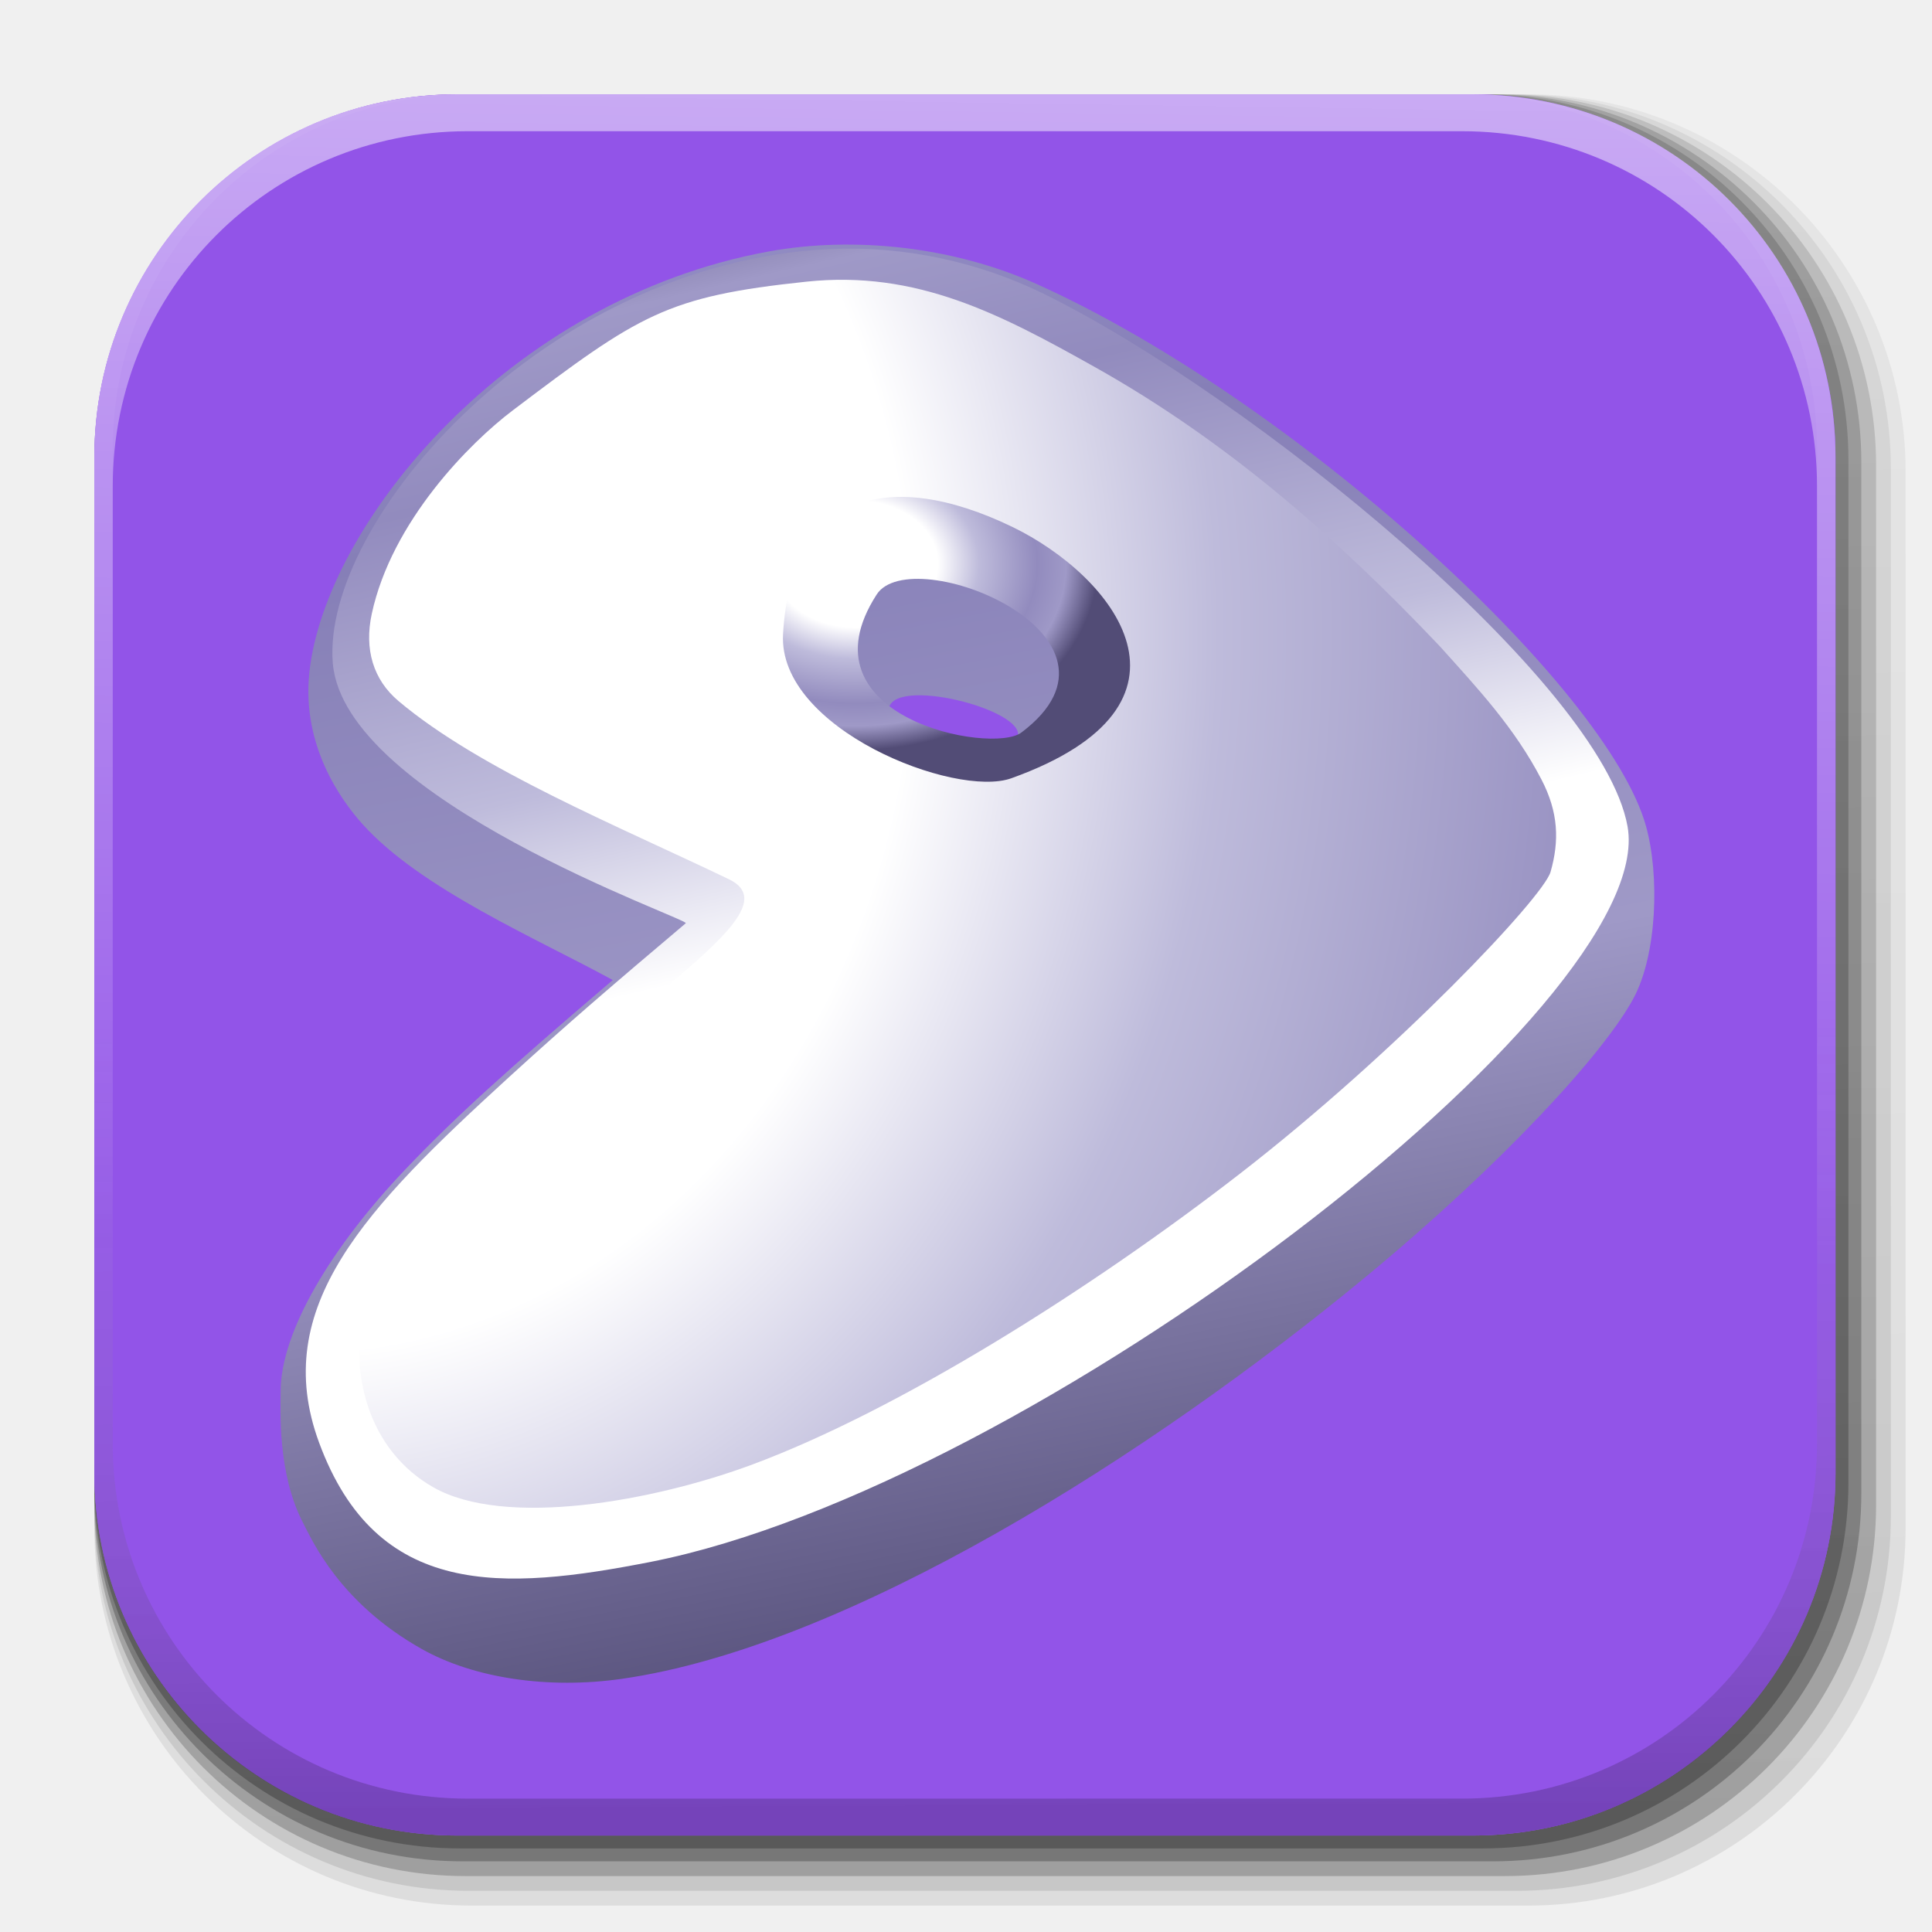
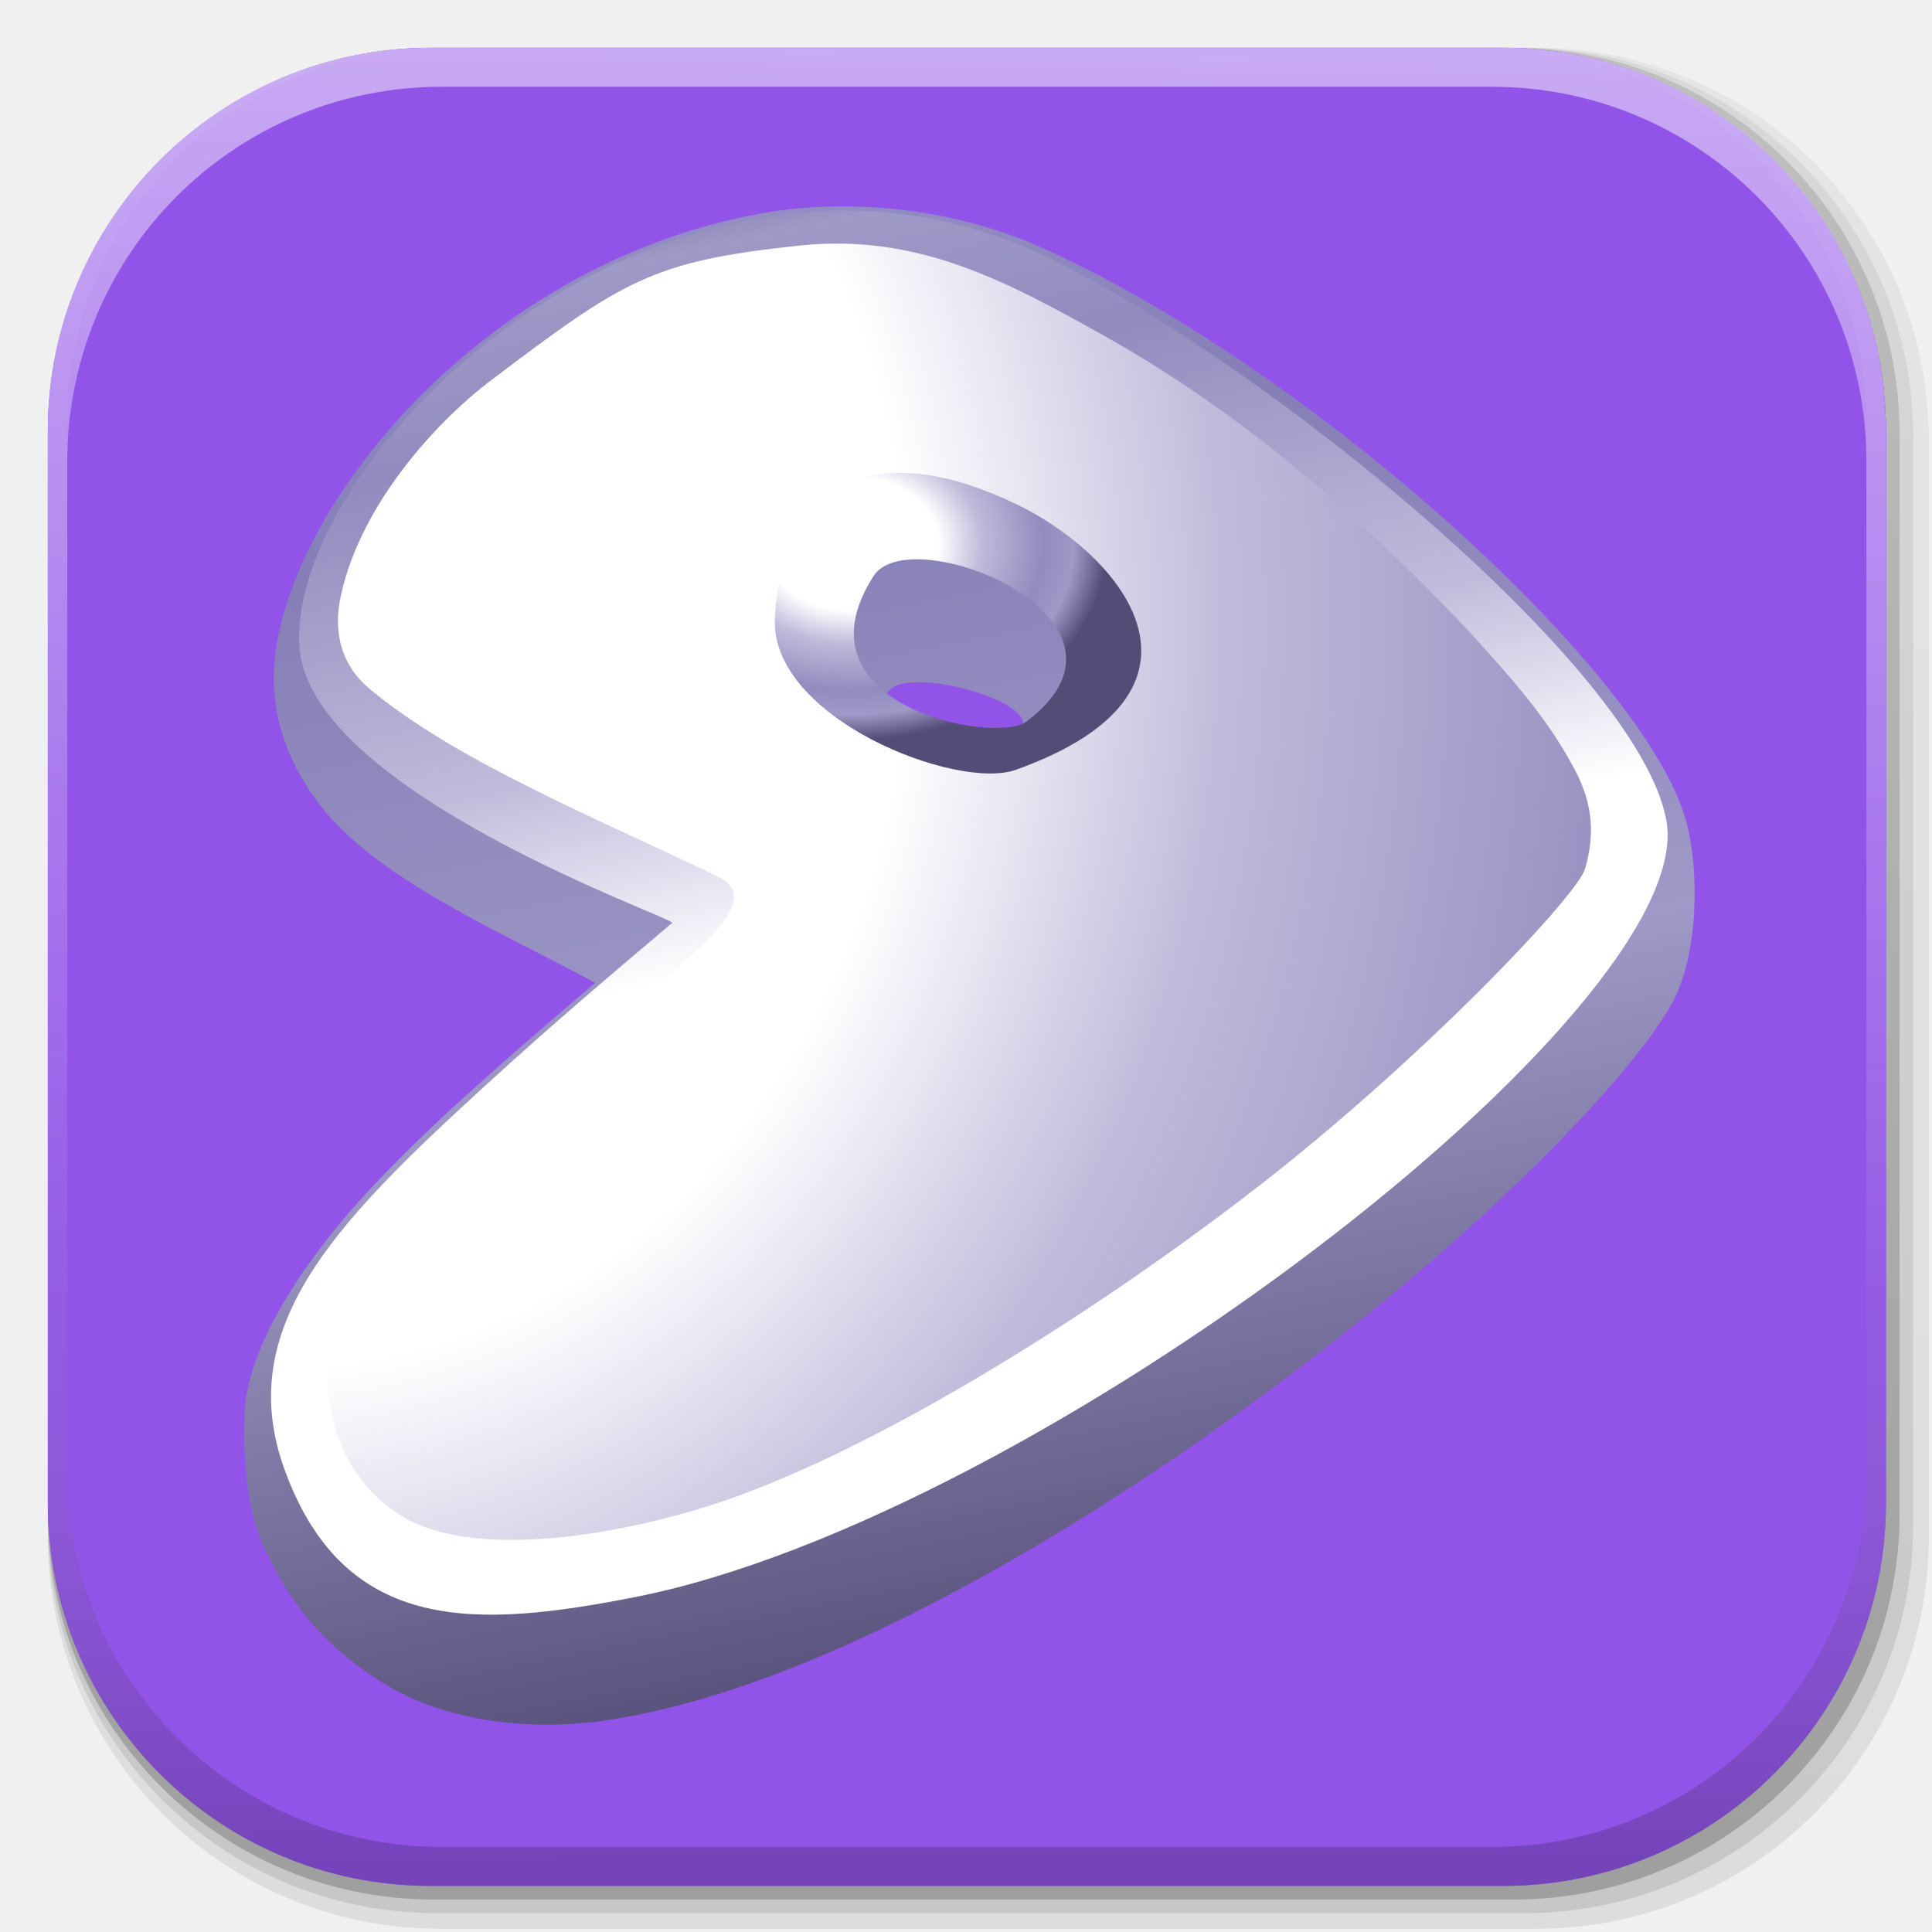
- <svg xmlns="http://www.w3.org/2000/svg" xmlns:xlink="http://www.w3.org/1999/xlink" width="512" height="512" version="1.1">
-   <defs>
-     <linearGradient id="linearGradient4084" x1="993.44" x2="988.79" y1="51.512" y2="363.74" gradientTransform="translate(778.6 -360.56)" gradientUnits="userSpaceOnUse">
-       <stop stop-color="#fff" offset="0" />
-       <stop stop-color="#fff" stop-opacity="0" offset="1" />
+ <svg xmlns="http://www.w3.org/2000/svg" xmlns:xlink="http://www.w3.org/1999/xlink" id="svg245" width="485" height="485" version="1.1" viewBox="0 0 485 485">
+   <defs id="defs204">
+     <linearGradient id="linearGradient4084" x1="993.44" x2="988.79" y1="51.512" y2="363.74" gradientTransform="matrix(.9776 0 0 .9776 -731.27 -24.017)" gradientUnits="userSpaceOnUse">
+       <stop id="stop132" stop-color="#fff" offset="0" />
+       <stop id="stop134" stop-color="#fff" stop-opacity="0" offset="1" />
    </linearGradient>
-     <linearGradient id="linearGradient4086" x1="1764.6" x2="1763.7" y1="155.6" y2="-55.941" gradientUnits="userSpaceOnUse">
-       <stop offset="0" />
-       <stop stop-color="#fff" stop-opacity=".2" offset="1" />
+     <linearGradient id="linearGradient4086" x1="1764.6" x2="1763.7" y1="155.6" y2="-55.941" gradientTransform="matrix(.9776 0 0 .9776 -1492.4 328.47)" gradientUnits="userSpaceOnUse">
+       <stop id="stop137" offset="0" />
+       <stop id="stop139" stop-color="#fff" stop-opacity=".2" offset="1" />
    </linearGradient>
-     <linearGradient id="linearGradient4114-2" x1="1012.5" x2="1006.8" y1="484.42" y2="20.626" gradientTransform="matrix(1.0318 0 0 1.0318 -842.85 .56072)" gradientUnits="userSpaceOnUse" xlink:href="#ButtonShadow-0-1-1-5" />
    <linearGradient id="ButtonShadow-0-1-1-5" x1="45.448" x2="45.448" y1="92.54" y2="7.016" gradientTransform="matrix(1.0059 0 0 .99417 100 0)" gradientUnits="userSpaceOnUse">
-       <stop offset="0" />
-       <stop stop-opacity=".588" offset="1" />
+       <stop id="stop143" offset="0" />
+       <stop id="stop145" stop-opacity=".588" offset="1" />
    </linearGradient>
-     <linearGradient id="linearGradient4112-2" x1="1012.5" x2="1006.8" y1="484.42" y2="20.626" gradientTransform="matrix(1.0403 0 0 1.0403 -849.94 .40106)" gradientUnits="userSpaceOnUse" xlink:href="#ButtonShadow-0-1-1-5" />
-     <linearGradient id="linearGradient4110-6" x1="1012.5" x2="1006.8" y1="484.42" y2="20.626" gradientTransform="matrix(1.0233 0 0 1.0233 -835.76 .72038)" gradientUnits="userSpaceOnUse" xlink:href="#ButtonShadow-0-1-1-5" />
-     <linearGradient id="linearGradient4116-6" x1="1012.5" x2="1006.8" y1="484.42" y2="20.626" gradientTransform="matrix(1.0148 0 0 1.0148 -828.68 .88004)" gradientUnits="userSpaceOnUse" xlink:href="#ButtonShadow-0-1-1-5" />
-     <linearGradient id="linearGradient3433" x1="1012.5" x2="1006.8" y1="484.42" y2="20.626" gradientTransform="matrix(1.0074 0 0 1.0074 -822.47 1.0197)" gradientUnits="userSpaceOnUse" xlink:href="#ButtonShadow-0-1-1-5" />
-     <linearGradient id="_Linear1" x2="1" gradientTransform="matrix(244.69 1281.6 -1281.6 244.69 -44.692 -886.62)" gradientUnits="userSpaceOnUse">
-       <stop stop-color="#fff" offset="0" />
-       <stop stop-color="#fff" offset=".34" />
-       <stop stop-color="#bebdf3" offset=".51" />
-       <stop stop-color="#867fb7" offset=".75" />
-       <stop stop-color="#9f99c7" offset=".87" />
-       <stop stop-color="#524c76" offset="1" />
+     <linearGradient id="linearGradient4110-6" x1="1012.5" x2="1006.8" y1="484.42" y2="20.626" gradientTransform="matrix(1.0004,0,0,1.0004,-811.59,6.1523)" gradientUnits="userSpaceOnUse" xlink:href="#ButtonShadow-0-1-1-5" />
+     <linearGradient id="linearGradient4116-6" x1="1012.5" x2="1006.8" y1="484.42" y2="20.626" gradientTransform="matrix(.99207 0 0 .99207 -804.67 6.3084)" gradientUnits="userSpaceOnUse" xlink:href="#ButtonShadow-0-1-1-5" />
+     <linearGradient id="linearGradient3433" x1="1012.5" x2="1006.8" y1="484.42" y2="20.626" gradientTransform="matrix(.98483 0 0 .98483 -798.6 6.445)" gradientUnits="userSpaceOnUse" xlink:href="#ButtonShadow-0-1-1-5" />
+     <linearGradient id="_Linear1" x2="1" gradientTransform="matrix(239.21,1252.9,-1252.9,239.21,17.16,-806.9)" gradientUnits="userSpaceOnUse">
+       <stop id="stop152" stop-color="#fff" offset="0" />
+       <stop id="stop154" stop-color="#fff" offset=".34" />
+       <stop id="stop156" stop-color="#bebdf3" offset=".51" />
+       <stop id="stop158" stop-color="#867fb7" offset=".75" />
+       <stop id="stop160" stop-color="#9f99c7" offset=".87" />
+       <stop id="stop162" stop-color="#524c76" offset="1" />
    </linearGradient>
-     <linearGradient id="_Linear2" x2="1" gradientTransform="matrix(-73.91 -331.39 331.39 -73.91 256.32 293.13)" gradientUnits="userSpaceOnUse">
-       <stop stop-color="#fff" offset="0" />
-       <stop stop-color="#fff" offset=".34" />
-       <stop stop-color="#bebbdb" offset=".51" />
-       <stop stop-color="#928bbe" offset=".75" />
-       <stop stop-color="#9f99c7" offset=".87" />
-       <stop stop-color="#524c76" offset="1" />
+     <linearGradient id="_Linear2" x2="1" gradientTransform="matrix(-72.254,-323.97,323.97,-72.254,311.43,346.42)" gradientUnits="userSpaceOnUse">
+       <stop id="stop165" stop-color="#fff" offset="0" />
+       <stop id="stop167" stop-color="#fff" offset=".34" />
+       <stop id="stop169" stop-color="#bebbdb" offset=".51" />
+       <stop id="stop171" stop-color="#928bbe" offset=".75" />
+       <stop id="stop173" stop-color="#9f99c7" offset=".87" />
+       <stop id="stop175" stop-color="#524c76" offset="1" />
    </linearGradient>
-     <radialGradient id="_Radial3" cx="0" cy="0" r="1" gradientTransform="matrix(65.776 0 0 50.415 169.62 91.661)" gradientUnits="userSpaceOnUse">
-       <stop stop-color="#fff" offset="0" />
-       <stop stop-color="#fff" offset=".34" />
-       <stop stop-color="#bebbdb" offset=".51" />
-       <stop stop-color="#928bbe" offset=".75" />
-       <stop stop-color="#9f99c7" offset=".87" />
-       <stop stop-color="#524c76" offset="1" />
+     <radialGradient id="_Radial3" cx="0" cy="0" r="1" gradientTransform="matrix(64.303,0,0,49.286,226.67,149.47)" gradientUnits="userSpaceOnUse">
+       <stop id="stop178" stop-color="#fff" offset="0" />
+       <stop id="stop180" stop-color="#fff" offset=".34" />
+       <stop id="stop182" stop-color="#bebbdb" offset=".51" />
+       <stop id="stop184" stop-color="#928bbe" offset=".75" />
+       <stop id="stop186" stop-color="#9f99c7" offset=".87" />
+       <stop id="stop188" stop-color="#524c76" offset="1" />
    </radialGradient>
-     <radialGradient id="_Radial4" cx="0" cy="0" r="1" gradientTransform="matrix(-9.0171 572.14 -487.96 -7.683 19.969 107.8)" gradientUnits="userSpaceOnUse">
-       <stop stop-color="#fff" offset="0" />
-       <stop stop-color="#fff" offset=".34" />
-       <stop stop-color="#bebbdb" offset=".51" />
-       <stop stop-color="#928bbe" offset=".75" />
-       <stop stop-color="#9f99c7" offset=".87" />
-       <stop stop-color="#524c76" offset="1" />
+     <radialGradient id="_Radial4" cx="0" cy="0" r="1" gradientTransform="matrix(-8.8151,559.32,-477.03,-7.5109,80.372,165.25)" gradientUnits="userSpaceOnUse">
+       <stop id="stop191" stop-color="#fff" offset="0" />
+       <stop id="stop193" stop-color="#fff" offset=".34" />
+       <stop id="stop195" stop-color="#bebbdb" offset=".51" />
+       <stop id="stop197" stop-color="#928bbe" offset=".75" />
+       <stop id="stop199" stop-color="#9f99c7" offset=".87" />
+       <stop id="stop201" stop-color="#524c76" offset="1" />
    </radialGradient>
  </defs>
-   <path d="m256.16 176.03c-12.052 0-23.469 2.694-33.719 7.469-6.929 8.56-4.918 15.411-12.969 7.594-20.144 14.52-33.281 38.178-33.281 64.906 0 26.773 13.204 50.455 33.406 64.969 9.946 1.005 9.438-0.996 12.969 7.594 10.219 4.742 21.586 7.406 33.594 7.406 41.785 0 76.084-32.048 79.656-72.906 0 0-1.466-1.496-0.094-15.031-4.009-40.411-38.097-72-79.563-72z" color="#000000" display="none" fill="#fff" />
-   <g transform="matrix(.9776 0 0 .9776 5.4481 5.4481)">
-     <g>
-       <rect x="20" y="20" width="487" height="487" ry="101.46" color="#000000" fill="url(#linearGradient4114-2)" opacity=".1" />
-       <rect x="20" y="20" width="491" height="491" ry="102.29" color="#000000" fill="url(#linearGradient4112-2)" opacity=".08" />
-       <rect x="20" y="20" width="483" height="483" ry="100.63" color="#000000" fill="url(#linearGradient4110-6)" opacity=".2" />
-       <rect x="20" y="20" width="479" height="479" ry="99.792" color="#000000" fill="url(#linearGradient4116-6)" opacity=".25" />
-       <rect x="20" y="20" width="475.5" height="475.5" ry="99.062" color="#000000" fill="url(#linearGradient3433)" opacity=".25" />
-       <g transform="matrix(1.0926 0 0 1.0926 -23.696 -23.704)" fill="#9254e8" stroke-width="1">
-         <rect x="39.997" y="40" width="432" height="432" ry="90" color="#000000" />
-         <rect x="39.997" y="40" width="432" height="432" ry="90" color="#000000" />
-       </g>
-     </g>
-     <g transform="translate(-1532.2 330.42)">
-       <path d="m1650.5-310.42c-54.477 0-98.312 43.836-98.312 98.312v275.34c0 54.477 43.836 98.344 98.312 98.344h2.938c-53.322 0-96.25-42.928-96.25-96.25v-269.5c0-53.322 42.928-96.25 96.25-96.25h269.5c53.322 0 96.25 42.928 96.25 96.25v269.5c0 53.323-42.928 96.25-96.25 96.25h2.906c54.477 0 98.344-43.867 98.344-98.344v-275.34c0-54.477-43.867-98.312-98.344-98.312z" color="#000000" fill="url(#linearGradient4084)" opacity=".5" />
-       <path d="m1650.5 161.58c-54.477 0-98.312-43.836-98.312-98.313v-275.34c0-54.477 43.836-98.344 98.312-98.344h2.938c-53.322 0-96.25 42.928-96.25 96.25v269.5c0 53.323 42.928 96.25 96.25 96.25h269.5c53.322 0 96.25-42.928 96.25-96.25v-269.5c0-53.322-42.928-96.25-96.25-96.25h2.906c54.477 0 98.344 43.867 98.344 98.344v275.34c0 54.477-43.867 98.313-98.344 98.313z" color="#000000" fill="url(#linearGradient4086)" opacity=".2" />
-     </g>
-     <g transform="translate(56.672 55.659)" clip-rule="evenodd" fill-rule="evenodd" stroke-linejoin="round" stroke-miterlimit="1.414">
-       <path d="m13.83 315.95c0.043-16.447 14.024-39.408 33.889-60.268 13.276-13.941 26.759-26.178 56.15-51.238-20.33-11.156-51.95-24.615-67.815-42.242-5.87-6.522-16.511-21.298-14.447-41.039 4.206-40.236 53.869-101.3 124.46-114.21 23.488-4.296 50.455-1.195 72.65 8.783 69.629 31.304 154.78 109.07 165.26 147.05 3.688 13.366 2.979 34.671-3.379 46.545-7.879 14.716-35.156 44.606-72.475 75.449-58.556 48.394-140.61 100.36-201.88 109.1-19.798 2.826-40.024-0.121-54.218-8.13-22.209-12.532-29.581-29.262-32.172-34.277-6.891-13.334-6.036-30.228-6.021-35.525zm164.8-184.78c0.756-9.325 37.321-0.042 35.011 7.343-2.437 7.791-35.879 3.354-35.011-7.343z" fill="url(#_Linear1)" />
-       <g id="mid">
-         <path d="m123.66 189.04c-19.242 16.246-32.036 27.2-48.075 41.86-38.626 35.304-64.871 62.176-51.34 98.909 15.609 42.374 49.824 40.226 89.947 32.35 103.42-20.398 273.43-151.1 264.76-199.37-7.012-39.061-101.99-116.72-158.23-144.36-17.569-8.634-37.816-13.099-58.124-12.143-77.327 3.65-137.72 74.052-134.63 112.2 3.001 37.11 96.795 69.446 95.688 70.553zm-11.607-129.55c-23.268 25.888-8.392 75.974 30.195 103.27 45.152 31.945 118.27 37.729 132.82 13.093 27.14-45.952-2.493-94.54-46.727-116.21-43.711-21.418-101.78-16.29-116.29-0.153z" fill="url(#_Linear2)" />
-         <path d="m191.4 161.67c32.666 4.541 60.822-8.541 65.225-40.798 3.354-24.571-34.25-51.417-56.859-57.608-18.88-5.171-59.869 1.478-62.633 37.186-2.872 37.121 35.22 58.573 54.267 61.22zm-15.996-61.739c-21.468 33.258 31.169 43.483 39.228 37.418 34.744-26.149-29.77-52.07-39.228-37.418z" fill="url(#_Radial3)" />
-       </g>
-       <path d="m156.37 15.122c-37.974 4.001-45.246 8.889-79.647 34.916-11.53 8.723-32.75 29.948-38.187 55.128-2.071 9.59 0.377 17.87 7.283 23.676 22.116 18.593 59.131 33.677 89.498 48.259 8.894 4.271 3.005 12.015-11.338 24.432-36.194 31.334-85.128 69.476-88.544 98.54-1.61 13.695 3.079 32.305 19.702 41.828 19.419 11.125 59.729 3.864 86.646-6.159 39.334-14.647 91.003-46.973 132.02-78.748 42.655-33.043 82.316-75.011 84.277-81.856 2.409-8.406 2.169-16.169-2.48-25.096-7.301-14.017-17.062-24.432-27.542-36.091-28.122-29.647-57.876-55.697-93.475-75.66-25.707-14.416-48.325-26.319-78.216-23.169zm55.781 66.466c27.434 13.263 55.606 48.102-0.245 68.154-15.187 5.453-63.352-13.391-61.878-39.107 2.15-37.987 28.625-45.242 62.123-29.047z" fill="url(#_Radial4)" />
-     </g>
+   <path id="path206" d="m231.17 151.03c-12.052 0-23.469 2.694-33.719 7.469-6.929 8.56-4.918 15.411-12.969 7.594-20.144 14.52-33.281 38.178-33.281 64.906 0 26.773 13.204 50.455 33.406 64.969 9.946 1.005 9.438-0.996 12.969 7.594 10.219 4.742 21.586 7.406 33.594 7.406 41.785 0 76.084-32.048 79.656-72.906 0 0-1.466-1.496-0.094-15.031-4.009-40.411-38.097-72-79.563-72z" color="#000000" display="none" fill="#fff" />
+   <g id="g1032" transform="translate(-12.99,-13)">
+     <rect id="rect212" x="25" y="25" width="472.18" height="472.18" ry="98.376" color="#000000" fill="url(#linearGradient4110-6)" opacity=".08" stroke-width=".978" />
+     <rect id="rect214" x="25" y="25" width="468.27" height="468.27" ry="97.557" color="#000000" fill="url(#linearGradient4116-6)" opacity=".1" stroke-width=".978" />
+     <rect id="rect216" x="25" y="25" width="464.85" height="464.85" ry="96.843" color="#000000" fill="url(#linearGradient3433)" opacity=".2" stroke-width=".978" />
+     <rect id="rect218" x="25.005" y="25" width="461.43" height="461.43" ry="96.131" color="#000000" fill="#9254e8" stroke-width="1.069" />
+     <rect id="rect220" x="25.005" y="25" width="461.43" height="461.43" ry="96.131" color="#000000" fill="#9254e8" stroke-width="1.069" />
+     <path id="path226" d="m121.1 25c-53.257 0-96.11 42.854-96.11 96.11v269.17c0 53.257 42.854 96.141 96.11 96.141h2.872c-52.128 0-94.094-41.966-94.094-94.094v-263.46c0-52.128 41.966-94.094 94.094-94.094h263.46c52.128 0 94.094 41.966 94.094 94.094v263.46c0 52.129-41.966 94.094-94.094 94.094h2.841c53.257 0 96.141-42.884 96.141-96.141v-269.17c0-53.257-42.884-96.11-96.141-96.11z" color="#000000" fill="url(#linearGradient4084)" opacity=".5" stroke-width=".978" />
+     <path id="path228" d="m121.1 486.43c-53.257 0-96.11-42.854-96.11-96.111v-269.17c0-53.257 42.854-96.141 96.11-96.141h2.872c-52.128 0-94.094 41.966-94.094 94.094v263.46c0 52.129 41.966 94.094 94.094 94.094h263.46c52.128 0 94.094-41.966 94.094-94.094v-263.46c0-52.128-41.966-94.094-94.094-94.094h2.841c53.257 0 96.141 42.884 96.141 96.141v269.17c0 53.257-42.884 96.111-96.141 96.111z" color="#000000" fill="url(#linearGradient4086)" opacity=".2" stroke-width=".978" />
+     <path id="path232" d="m74.371 368.73c0.042-16.079 13.71-38.525 33.13-58.918 12.979-13.629 26.16-25.592 54.892-50.09-19.875-10.906-50.786-24.064-66.296-41.296-5.739-6.376-16.141-20.821-14.123-40.12 4.112-39.335 52.662-99.031 121.67-111.65 22.962-4.2 49.325-1.168 71.023 8.586 68.069 30.603 151.31 106.63 161.56 143.76 3.605 13.067 2.912 33.894-3.303 45.502-7.702 14.386-34.368 43.607-70.852 73.759-57.244 47.31-137.46 98.112-197.36 106.66-19.355 2.763-39.127-0.118-53.004-7.948-21.712-12.251-28.918-28.607-31.451-33.509-6.737-13.035-5.901-29.551-5.886-34.729zm161.11-180.64c0.739-9.116 36.485-0.041 34.227 7.178-2.382 7.617-35.075 3.279-34.227-7.178z" clip-rule="evenodd" fill="url(#_Linear1)" fill-rule="evenodd" stroke-linejoin="round" stroke-miterlimit="1.414" stroke-width=".978" />
+     <path id="path234" d="m181.74 244.67c-18.811 15.882-31.318 26.591-46.998 40.922-37.761 34.513-63.418 60.783-50.19 96.693 15.259 41.425 48.708 39.325 87.932 31.625 101.1-19.941 267.31-147.72 258.83-194.9-6.855-38.186-99.705-114.11-154.69-141.13-17.175-8.441-36.969-12.806-56.822-11.871-75.595 3.568-134.64 72.393-131.61 109.69 2.934 36.279 94.627 67.89 93.545 68.973zm-11.347-126.65c-22.747 25.308-8.204 74.272 29.519 100.96 44.141 31.229 115.62 36.884 129.84 12.8 26.532-44.923-2.437-92.422-45.68-113.61-42.732-20.938-99.5-15.925-113.69-0.15z" clip-rule="evenodd" fill="url(#_Linear2)" fill-rule="evenodd" stroke-linejoin="round" stroke-miterlimit="1.414" stroke-width=".978" />
+     <path id="path236" d="m247.96 217.91c31.934 4.439 59.46-8.35 63.764-39.884 3.279-24.021-33.483-50.265-55.585-56.318-18.457-5.055-58.528 1.445-61.23 36.353-2.808 36.289 34.431 57.261 53.051 59.849zm-15.638-60.356c-20.987 32.513 30.471 42.509 38.349 36.58 33.966-25.563-29.103-50.904-38.349-36.58z" clip-rule="evenodd" fill="url(#_Radial3)" fill-rule="evenodd" stroke-linejoin="round" stroke-miterlimit="1.414" stroke-width=".978" />
+     <path id="path239" d="m213.72 74.644c-37.123 3.911-44.232 8.69-77.863 34.134-11.272 8.528-32.016 29.277-37.332 53.893-2.025 9.375 0.369 17.47 7.12 23.146 21.621 18.177 57.806 32.923 87.493 47.178 8.695 4.175 2.938 11.746-11.084 23.885-35.383 30.632-83.221 67.92-86.561 96.333-1.574 13.388 3.01 31.581 19.261 40.891 18.984 10.876 58.391 3.777 84.705-6.021 38.453-14.319 88.965-45.921 129.06-76.984 41.7-32.303 80.472-73.331 82.389-80.022 2.355-8.218 2.12-15.807-2.424-24.534-7.138-13.703-16.68-23.885-26.925-35.283-27.492-28.983-56.58-54.449-91.381-73.965-25.131-14.093-47.243-25.729-76.464-22.65zm54.532 64.977c26.819 12.966 54.36 47.025-0.24 66.627-14.847 5.331-61.933-13.091-60.492-38.231 2.102-37.136 27.984-44.229 60.731-28.396z" clip-rule="evenodd" fill="url(#_Radial4)" fill-rule="evenodd" stroke-linejoin="round" stroke-miterlimit="1.414" stroke-width=".978" />
  </g>
</svg>
